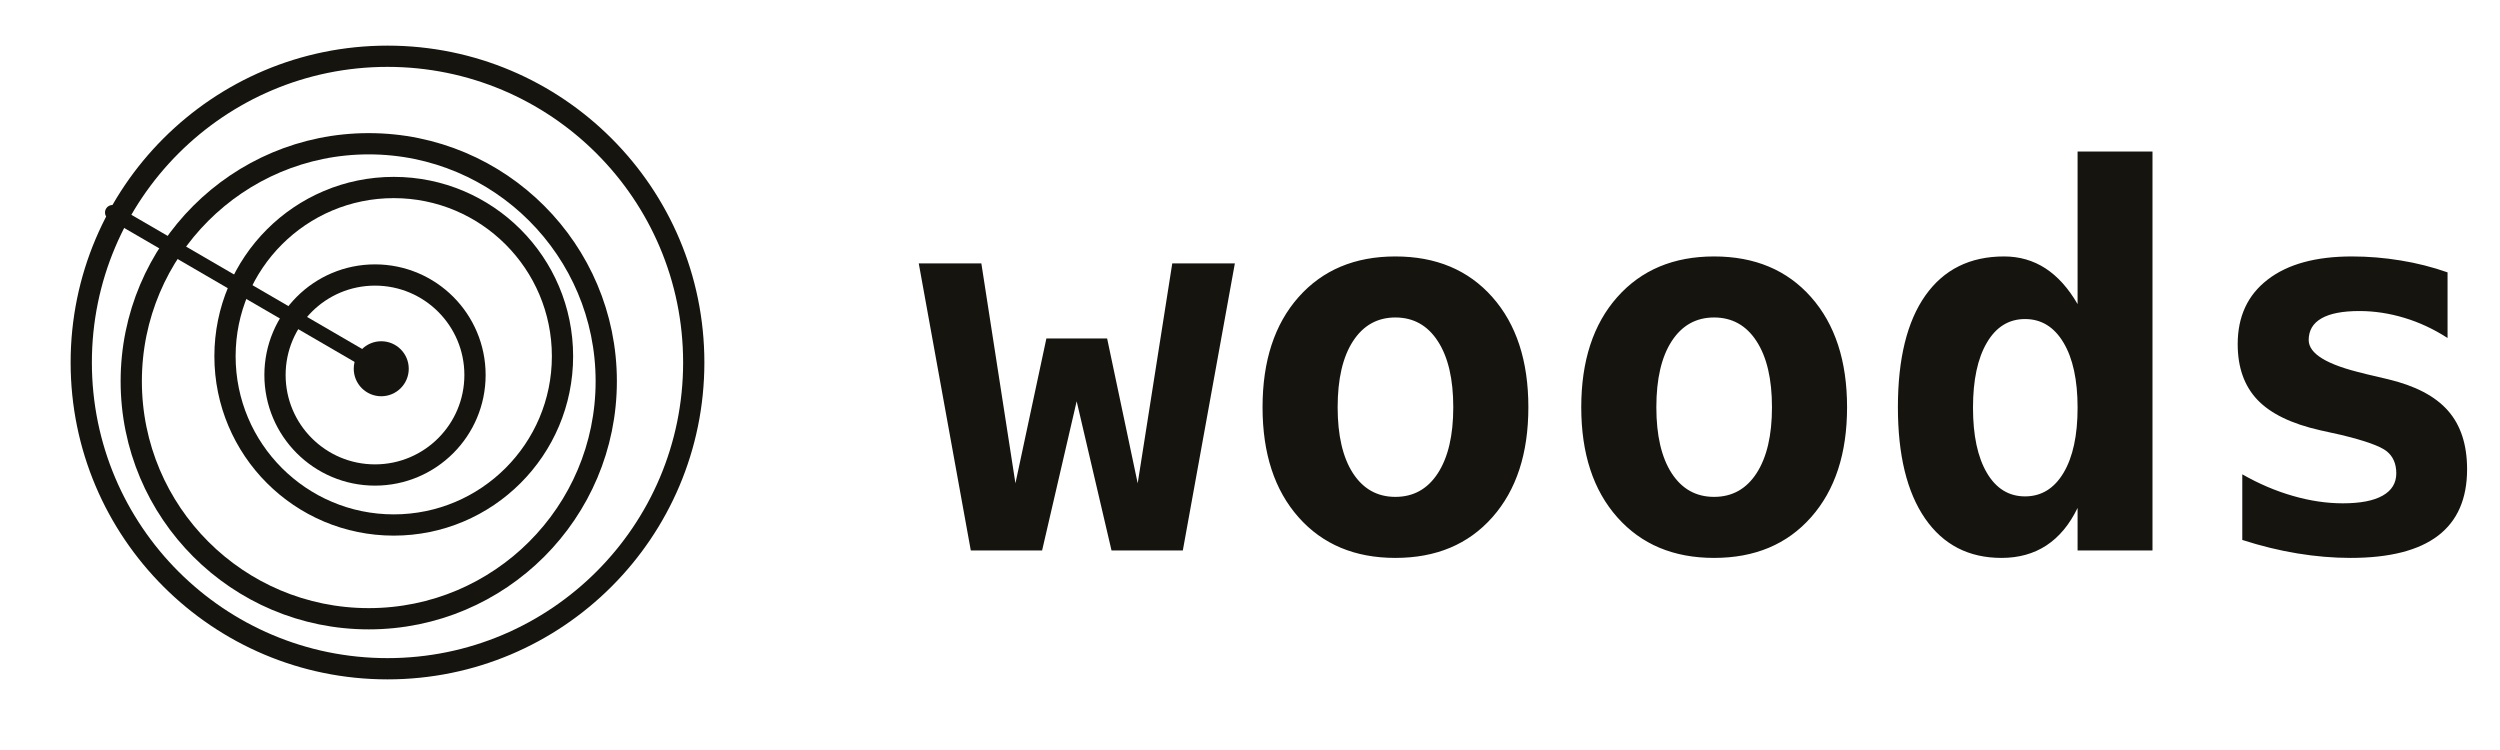
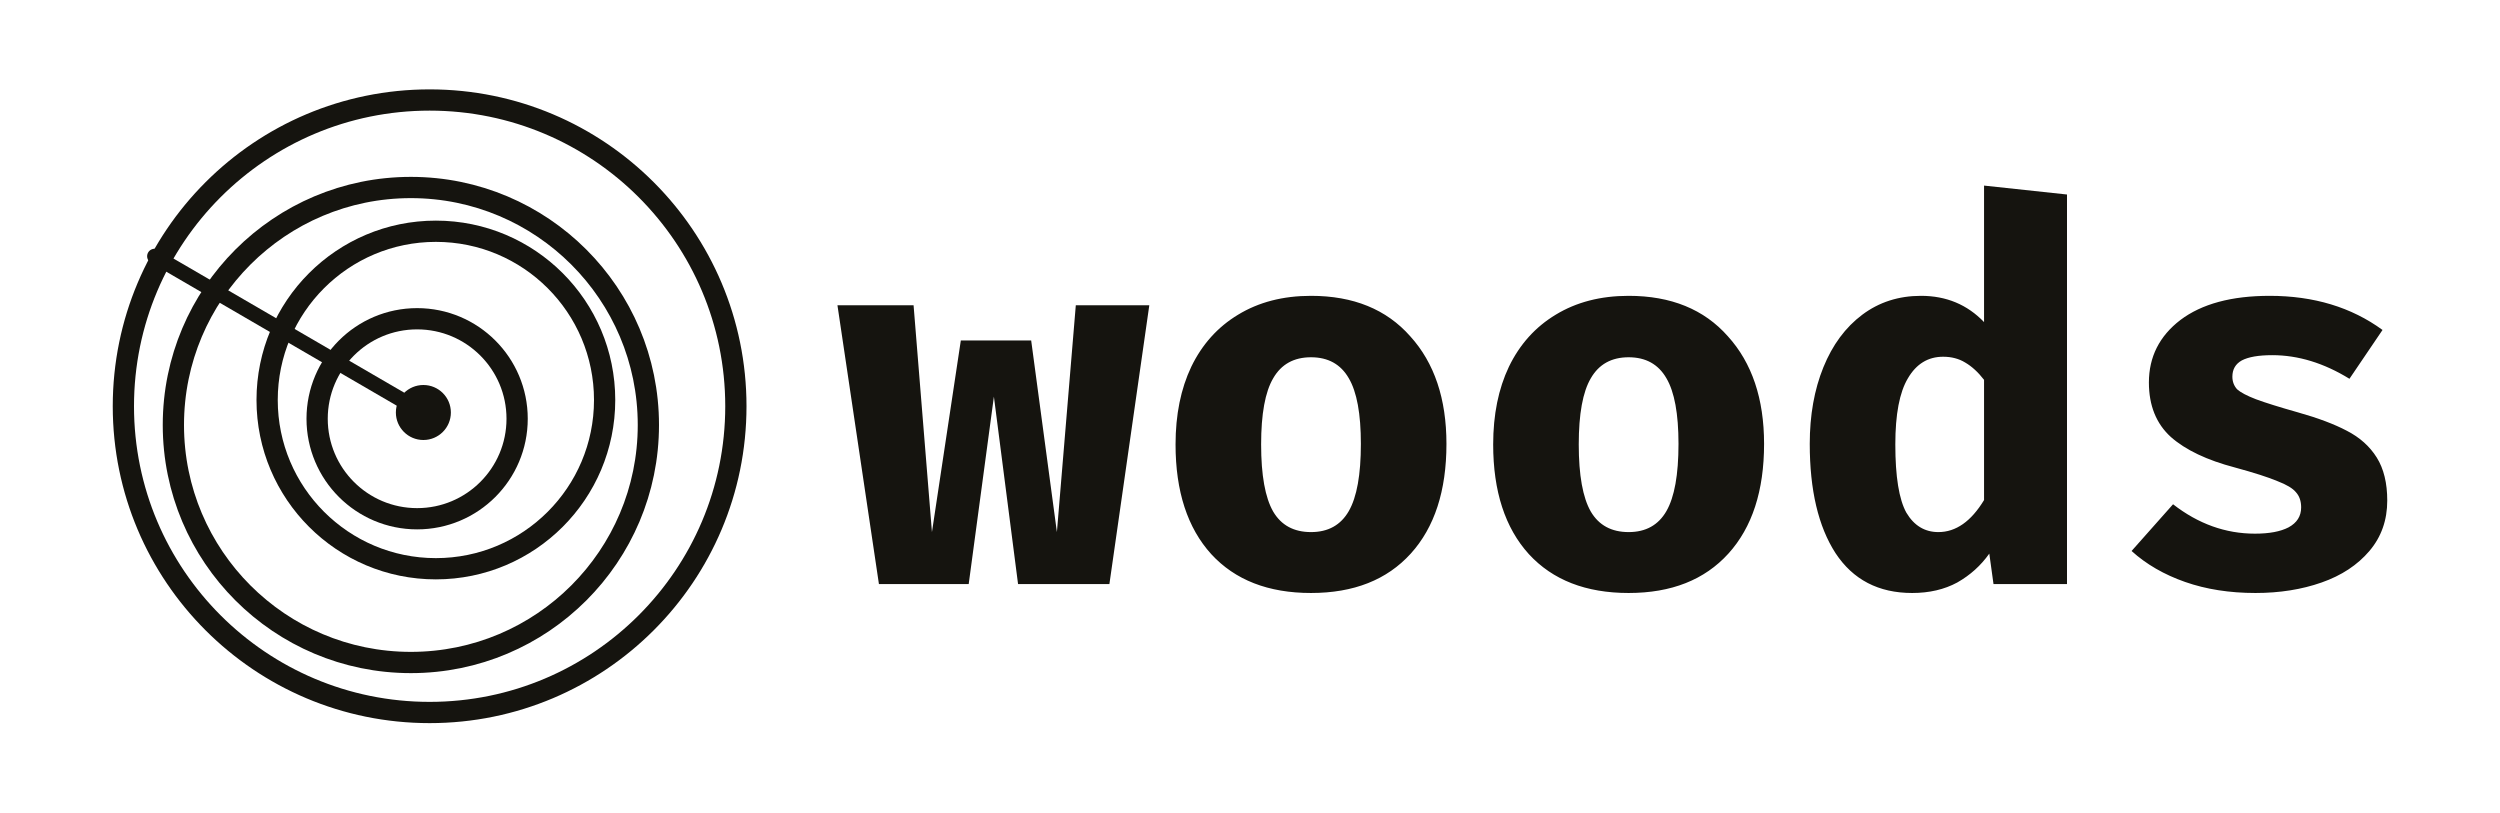
- <svg xmlns="http://www.w3.org/2000/svg" width="400" height="120" viewBox="0 0 400 120" fill="none">
-   <g stroke="#15140F" stroke-width="3.4" fill="none">
-     <circle cx="62" cy="58" r="49" />
-     <circle cx="59" cy="61" r="38" />
-     <circle cx="63" cy="57" r="27" />
-     <circle cx="60" cy="60" r="16" />
+ <svg xmlns="http://www.w3.org/2000/svg" fill="none" height="130" viewBox="0 0 400 130" width="400" version="1.1" id="svg6">
+   <defs id="defs6" />
+   <g transform="translate(-5.26006 7)" id="g6">
+     <g fill="none" stroke="#15140f" stroke-width="3.4" id="g4">
+       <circle cx="74" cy="58" r="49" id="circle1" />
+       <circle cx="71" cy="61" r="38" id="circle2" />
+       <circle cx="75" cy="57" r="27" id="circle3" />
+       <circle cx="72" cy="60" r="16" id="circle4" />
+     </g>
+     <circle cx="73" cy="59" fill="#15140f" r="4.4" id="circle5" />
+     <path d="m73 59-43-25" stroke="#15140f" stroke-linecap="round" stroke-width="2.4" id="path5" />
+     <path d="m168.148 86.45-3.864-29.988-4.032 29.988h-14.364l-6.636-44.604h12.18l2.94 36.288 4.62-30.66h11.256l4.116 30.66 3.024-36.288h11.76l-6.384 44.604zm46.872-46.116q10.164 0 15.876 6.468 5.796 6.384 5.796 17.22 0 11.256-5.712 17.556-5.712 6.3-15.96 6.3-10.248 0-15.96-6.216-5.712-6.3-5.712-17.556 0-7.14 2.52-12.432 2.604-5.376 7.476-8.316 4.956-3.024 11.676-3.024zm0 9.828q-4.116 0-6.048 3.36-1.932 3.276-1.932 10.584 0 7.392 1.932 10.752 1.932 3.276 6.048 3.276 4.116 0 6.048-3.36 1.932-3.36 1.932-10.752 0-7.224-1.932-10.5-1.932-3.36-6.048-3.36zm50.82-9.828q10.164 0 15.876 6.468 5.796 6.384 5.796 17.22 0 11.256-5.712 17.556-5.712 6.3-15.96 6.3-10.248 0-15.96-6.216-5.712-6.3-5.712-17.556 0-7.14 2.52-12.432 2.604-5.376 7.476-8.316 4.956-3.024 11.676-3.024zm0 9.828q-4.116 0-6.048 3.36-1.932 3.276-1.932 10.584 0 7.392 1.932 10.752 1.932 3.276 6.048 3.276 4.116 0 6.048-3.36 1.932-3.36 1.932-10.752 0-7.224-1.932-10.5-1.932-3.36-6.048-3.36zm70.14-26.04v62.328h-11.76l-.672-4.872q-2.016 2.856-5.124 4.62-3.108 1.68-7.224 1.68-8.064 0-12.264-6.384-4.116-6.384-4.116-17.472 0-6.888 2.184-12.264 2.184-5.376 6.216-8.4 4.032-3.024 9.408-3.024 6.048 0 10.08 4.2v-21.84zm-19.824 25.956q-3.612 0-5.628 3.444-2.016 3.36-2.016 10.584 0 7.728 1.764 10.92 1.848 3.108 5.124 3.108 4.2 0 7.308-5.124v-19.236q-1.428-1.848-3.024-2.772-1.512-.924-3.528-.924zm49.896 28.308q3.444 0 5.376-1.008 2.016-1.092 2.016-3.192 0-1.512-.84-2.436-.756-.924-2.94-1.764-2.184-.924-6.804-2.184-6.72-1.764-10.248-4.872-3.528-3.192-3.528-8.736 0-6.132 5.04-9.996 5.124-3.864 14.28-3.864 10.584 0 18.06 5.46l-5.292 7.812q-6.132-3.78-12.348-3.78-3.276 0-4.872.84-1.512.84-1.512 2.604 0 1.176.756 2.016.84.756 3.024 1.596 2.268.84 6.72 2.1 4.788 1.344 7.812 2.94 3.108 1.596 4.788 4.284 1.68 2.688 1.68 6.888 0 4.704-2.856 8.064-2.856 3.36-7.644 5.04-4.788 1.68-10.584 1.68-6.216 0-11.256-1.764-5.04-1.764-8.568-4.956l6.636-7.476q6.048 4.704 13.104 4.704z" style="font-weight:bold;font-size:84;font-family:Fira Mono;letter-spacing:.005em;dominant-baseline:central;fill:#15140f" id="path6" />
  </g>
-   <circle cx="61" cy="59" r="4.4" fill="#15140F" />
-   <path d="M61 59 L18 34" stroke="#15140F" stroke-width="2.4" stroke-linecap="round" />
-   <text x="147" y="59" fill="#15140F" font-family="Fira Mono, ui-monospace, SFMono-Regular, Menlo, monospace" font-weight="700" font-size="84" letter-spacing="0.005em" dominant-baseline="central">woods</text>
</svg>
